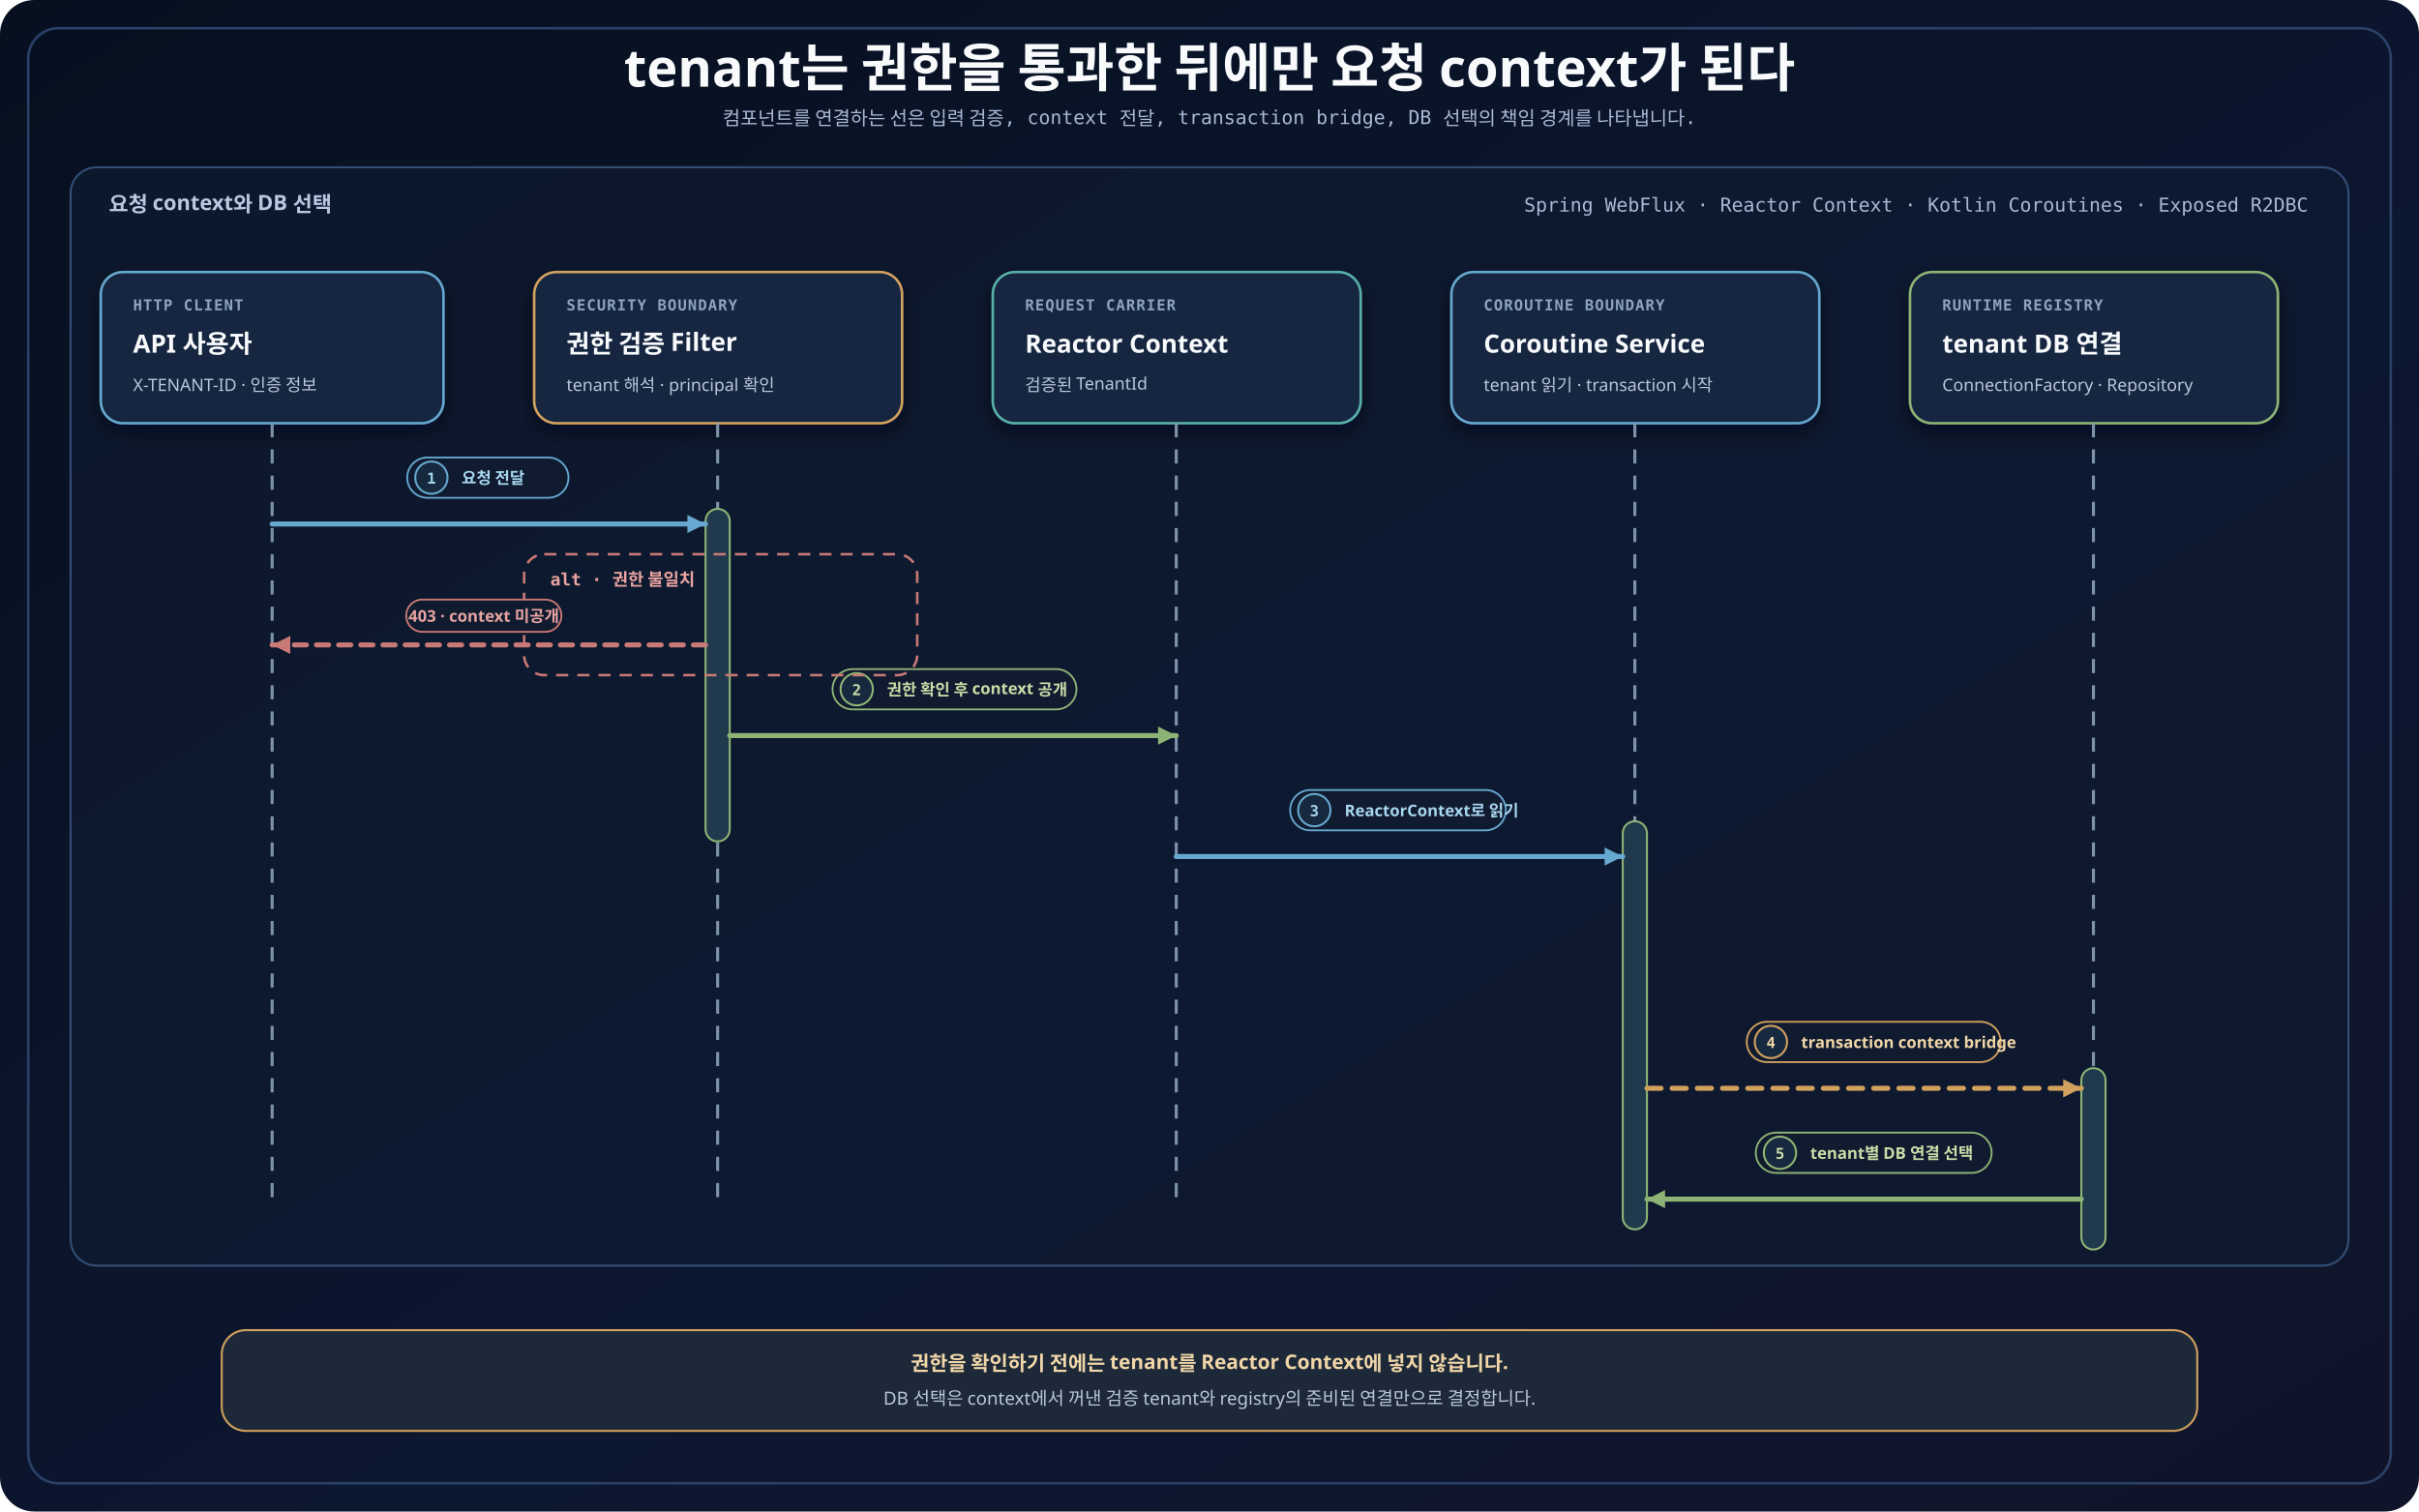
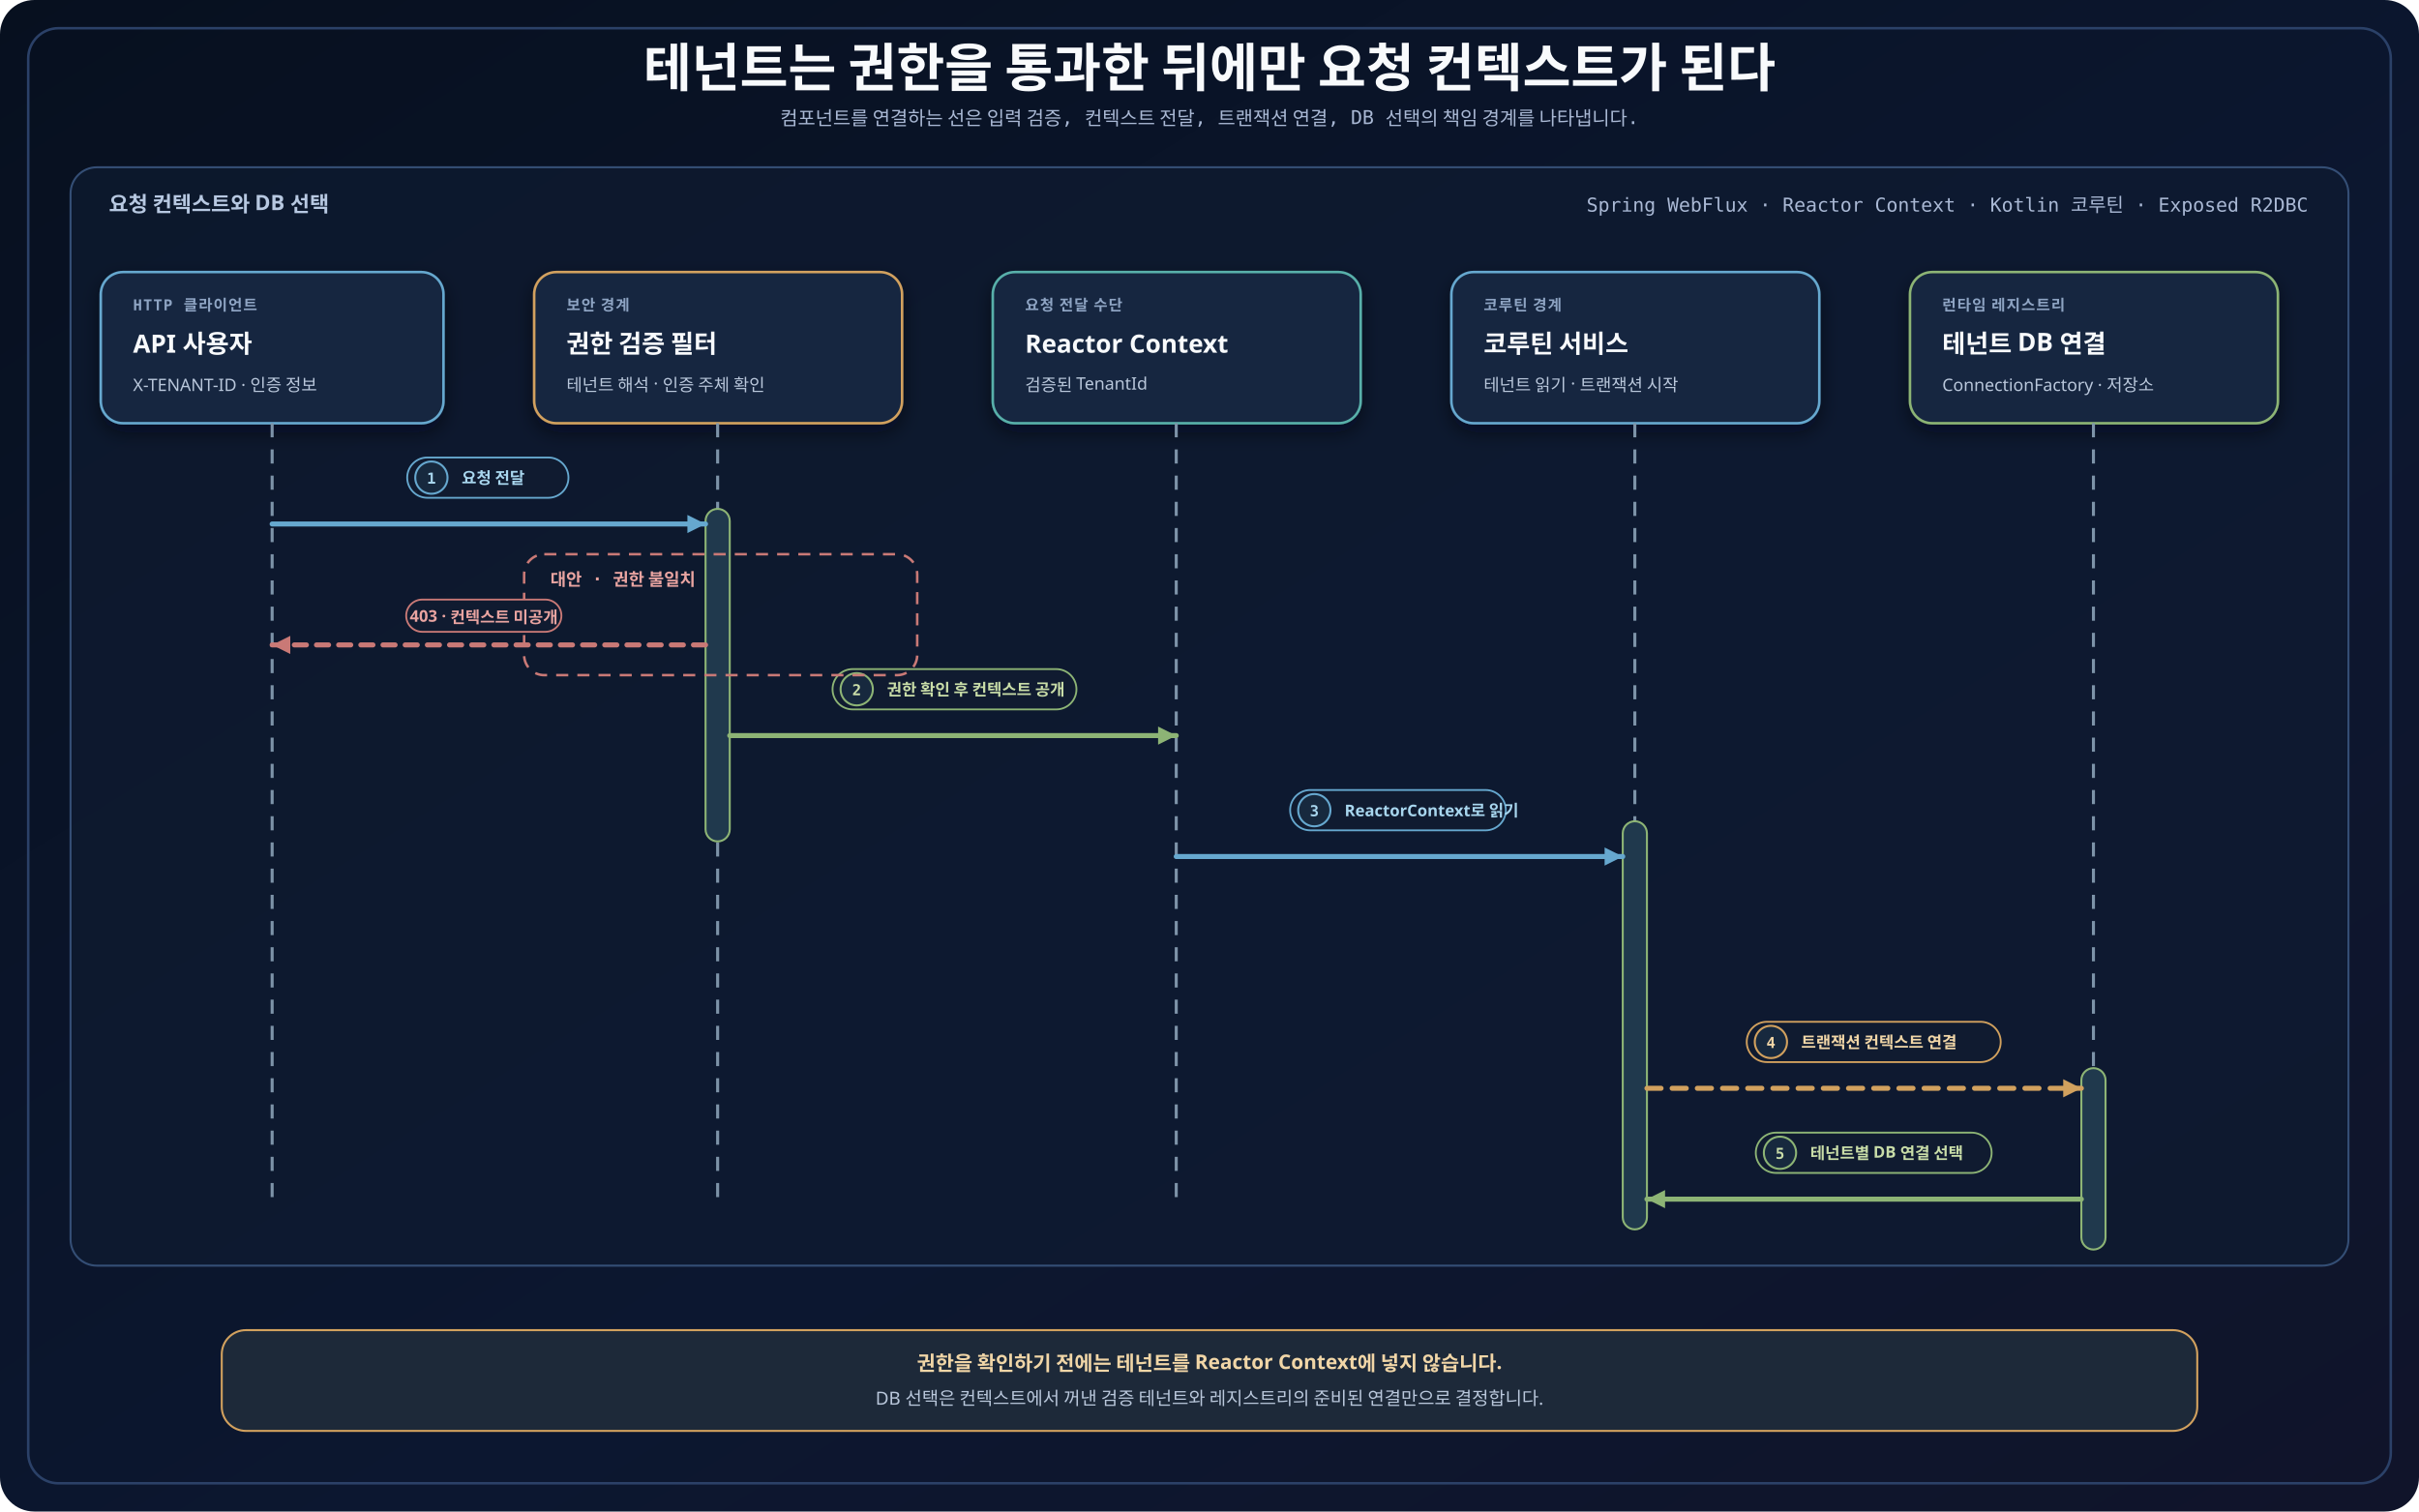
<svg xmlns="http://www.w3.org/2000/svg" width="2400" height="1500" viewBox="0 0 2400 1500" role="img" aria-labelledby="title desc">
  <defs>
    <linearGradient id="canvas" x1="0" y1="0" x2="1" y2="1">
      <stop offset="0" stop-color="#07101f" />
      <stop offset=".58" stop-color="#0c1730" />
      <stop offset="1" stop-color="#10142a" />
    </linearGradient>
    <filter id="shadow" x="-20%" y="-20%" width="140%" height="150%">
      <feDropShadow dx="0" dy="8" stdDeviation="9" flood-color="#020617" flood-opacity=".52" />
    </filter>
    <marker id="arrow-blue" markerWidth="28" markerHeight="28" refX="18" refY="9" orient="auto" markerUnits="userSpaceOnUse">
      <path d="M0 0 L18 9 L0 18 Z" fill="#66a8cf" />
    </marker>
    <marker id="arrow-green" markerWidth="28" markerHeight="28" refX="18" refY="9" orient="auto" markerUnits="userSpaceOnUse">
      <path d="M0 0 L18 9 L0 18 Z" fill="#8db475" />
    </marker>
    <marker id="arrow-amber" markerWidth="28" markerHeight="28" refX="18" refY="9" orient="auto" markerUnits="userSpaceOnUse">
      <path d="M0 0 L18 9 L0 18 Z" fill="#d2a15e" />
    </marker>
    <marker id="arrow-red" markerWidth="28" markerHeight="28" refX="18" refY="9" orient="auto" markerUnits="userSpaceOnUse">
      <path d="M0 0 L18 9 L0 18 Z" fill="#c97976" />
    </marker>
    <style>
      .title{font-family:'goorm Sans','Architects Daughter',sans-serif;font-size:52px;font-weight:700;fill:#f8fafc}.subtitle{font-family:'goorm Sans Code','Comic Mono',monospace;font-size:19px;fill:#a9b8d4}.frame{fill:none;stroke:#2b4168;stroke-width:2.5}.lane{fill:#0f1b31;fill-opacity:.72;stroke:#344e75;stroke-width:2}.laneTitle{font-family:'goorm Sans','Architects Daughter',sans-serif;font-size:21px;font-weight:700;fill:#b7c8e1}.card{fill:#162740;stroke:#6685aa;stroke-width:2.5;filter:url(#shadow)}.blue{stroke:#66a8cf}.green{stroke:#8db475}.amber{stroke:#d2a15e}.teal{stroke:#59b0aa}.eyebrow{font-family:'goorm Sans Code','Comic Mono',monospace;font-size:15px;font-weight:700;letter-spacing:1px;fill:#8ea4c3}.cardTitle{font-family:'goorm Sans','Architects Daughter',sans-serif;font-size:25px;font-weight:700;fill:#f8fafc}.cardBody{font-family:'goorm Sans','Architects Daughter',sans-serif;font-size:17px;fill:#b9c7db}.lifeline{stroke:#7d93a8;stroke-width:3;stroke-dasharray:14 12}.activation{fill:#20394d;stroke:#8db475;stroke-width:2}.connector{fill:none;stroke-width:5;stroke-linecap:round;stroke-linejoin:round}.request{stroke:#66a8cf}.state{stroke:#8db475}.metadata{stroke:#d2a15e;stroke-dasharray:14 11}.denied{stroke:#c97976;stroke-dasharray:12 10}.pill{fill:#101b30;stroke-width:1.8}.pillText{font-family:'goorm Sans','Architects Daughter',sans-serif;font-size:16px;font-weight:700}.badge{fill:#17293e;stroke-width:2}.badgeText{font-family:'goorm Sans Code','Comic Mono',monospace;font-size:15px;font-weight:700}.alt{fill:none;stroke:#c97976;stroke-width:2.5;stroke-dasharray:12 9}.altHead{font-family:'goorm Sans Code','Comic Mono',monospace;font-size:17px;font-weight:700;fill:#e9a4a1}.note{font-family:'goorm Sans','Architects Daughter',sans-serif;font-size:18px;fill:#b9c7db}.noteStrong{font-family:'goorm Sans','Architects Daughter',sans-serif;font-size:20px;font-weight:700;fill:#f1d6a7}
    </style>
  </defs>
  <rect width="2400" height="1500" rx="34" fill="url(#canvas)" />
  <rect class="frame" x="28" y="28" width="2344" height="1444" rx="30" />
-   <text class="title" x="1200" y="86" text-anchor="middle">tenant는 권한을 통과한 뒤에만 요청 context가 된다</text>
-   <text class="subtitle" x="1200" y="124" text-anchor="middle">컴포넌트를 연결하는 선은 입력 검증, context 전달, transaction bridge, DB 선택의 책임 경계를 나타냅니다.</text>
+   <text class="title" x="1200" y="86" text-anchor="middle">테넌트는 권한을 통과한 뒤에만 요청 컨텍스트가 된다</text>
+   <text class="subtitle" x="1200" y="124" text-anchor="middle">컴포넌트를 연결하는 선은 입력 검증, 컨텍스트 전달, 트랜잭션 연결, DB 선택의 책임 경계를 나타냅니다.</text>
  <rect class="lane" x="70" y="166" width="2260" height="1090" rx="26" />
-   <text class="laneTitle" x="108" y="210">요청 context와 DB 선택</text>
-   <text class="subtitle" x="2290" y="210" text-anchor="end">Spring WebFlux · Reactor Context · Kotlin Coroutines · Exposed R2DBC</text>
+   <text class="laneTitle" x="108" y="210">요청 컨텍스트와 DB 선택</text>
+   <text class="subtitle" x="2290" y="210" text-anchor="end">Spring WebFlux · Reactor Context · Kotlin 코루틴 · Exposed R2DBC</text>
  <g id="client">
    <rect class="card blue" x="100" y="270" width="340" height="150" rx="22" />
-     <text class="eyebrow" x="132" y="308">HTTP CLIENT</text>
+     <text class="eyebrow" x="132" y="308">HTTP 클라이언트</text>
    <text class="cardTitle" x="132" y="350">API 사용자</text>
    <text class="cardBody" x="132" y="388">X-TENANT-ID · 인증 정보</text>
  </g>
  <g id="auth">
    <rect class="card amber" x="530" y="270" width="365" height="150" rx="22" />
-     <text class="eyebrow" x="562" y="308">SECURITY BOUNDARY</text>
-     <text class="cardTitle" x="562" y="350">권한 검증 Filter</text>
-     <text class="cardBody" x="562" y="388">tenant 해석 · principal 확인</text>
+     <text class="eyebrow" x="562" y="308">보안 경계</text>
+     <text class="cardTitle" x="562" y="350">권한 검증 필터</text>
+     <text class="cardBody" x="562" y="388">테넌트 해석 · 인증 주체 확인</text>
  </g>
  <g id="context">
    <rect class="card teal" x="985" y="270" width="365" height="150" rx="22" />
-     <text class="eyebrow" x="1017" y="308">REQUEST CARRIER</text>
+     <text class="eyebrow" x="1017" y="308">요청 전달 수단</text>
    <text class="cardTitle" x="1017" y="350">Reactor Context</text>
    <text class="cardBody" x="1017" y="388">검증된 TenantId</text>
  </g>
  <g id="service">
    <rect class="card blue" x="1440" y="270" width="365" height="150" rx="22" />
-     <text class="eyebrow" x="1472" y="308">COROUTINE BOUNDARY</text>
-     <text class="cardTitle" x="1472" y="350">Coroutine Service</text>
-     <text class="cardBody" x="1472" y="388">tenant 읽기 · transaction 시작</text>
+     <text class="eyebrow" x="1472" y="308">코루틴 경계</text>
+     <text class="cardTitle" x="1472" y="350">코루틴 서비스</text>
+     <text class="cardBody" x="1472" y="388">테넌트 읽기 · 트랜잭션 시작</text>
  </g>
  <g id="registry">
    <rect class="card green" x="1895" y="270" width="365" height="150" rx="22" />
-     <text class="eyebrow" x="1927" y="308">RUNTIME REGISTRY</text>
-     <text class="cardTitle" x="1927" y="350">tenant DB 연결</text>
-     <text class="cardBody" x="1927" y="388">ConnectionFactory · Repository</text>
+     <text class="eyebrow" x="1927" y="308">런타임 레지스트리</text>
+     <text class="cardTitle" x="1927" y="350">테넌트 DB 연결</text>
+     <text class="cardBody" x="1927" y="388">ConnectionFactory · 저장소</text>
  </g>
  <path class="lifeline" d="M270 420 V1190" />
  <path class="lifeline" d="M712 420 V1190" />
  <path class="lifeline" d="M1167 420 V1190" />
  <path class="lifeline" d="M1622 420 V1190" />
  <path class="lifeline" d="M2077 420 V1190" />
  <rect class="activation" x="700" y="505" width="24" height="330" rx="12" />
  <rect class="activation" x="1610" y="815" width="24" height="405" rx="12" />
  <rect class="activation" x="2065" y="1060" width="24" height="180" rx="12" />
  <g data-from="client" data-to="auth">
    <path data-connector="request-to-auth" class="connector request" d="M270 520 H700" marker-end="url(#arrow-blue)" />
    <rect class="pill" x="404" y="454" width="160" height="40" rx="20" stroke="#66a8cf" />
    <circle class="badge" cx="428" cy="474" r="16" stroke="#66a8cf" />
    <text class="badgeText" x="428" y="480" text-anchor="middle" fill="#a8d6ee">1</text>
    <text class="pillText" x="458" y="480" fill="#a8d6ee">요청 전달</text>
  </g>
  <g data-from="auth" data-to="context">
    <path data-connector="authorized-tenant-to-context" class="connector state" d="M724 730 H1167" marker-end="url(#arrow-green)" />
    <rect class="pill" x="826" y="664" width="242" height="40" rx="20" stroke="#8db475" />
    <circle class="badge" cx="850" cy="684" r="16" stroke="#8db475" />
    <text class="badgeText" x="850" y="690" text-anchor="middle" fill="#c9dda8">2</text>
-     <text class="pillText" x="880" y="690" fill="#c9dda8">권한 확인 후 context 공개</text>
+     <text class="pillText" x="880" y="690" fill="#c9dda8">권한 확인 후 컨텍스트 공개</text>
  </g>
  <g data-from="context" data-to="service">
    <path data-connector="reactor-to-coroutine" class="connector request" d="M1167 850 H1610" marker-end="url(#arrow-blue)" />
    <rect class="pill" x="1280" y="784" width="214" height="40" rx="20" stroke="#66a8cf" />
    <circle class="badge" cx="1304" cy="804" r="16" stroke="#66a8cf" />
    <text class="badgeText" x="1304" y="810" text-anchor="middle" fill="#a8d6ee">3</text>
    <text class="pillText" x="1334" y="810" fill="#a8d6ee">ReactorContext로 읽기</text>
  </g>
  <g data-from="service" data-to="registry">
    <path data-connector="transaction-to-registry" class="connector metadata" d="M1634 1080 H2065" marker-end="url(#arrow-amber)" />
    <rect class="pill" x="1733" y="1014" width="252" height="40" rx="20" stroke="#d2a15e" />
    <circle class="badge" cx="1757" cy="1034" r="16" stroke="#d2a15e" />
    <text class="badgeText" x="1757" y="1040" text-anchor="middle" fill="#f1d6a7">4</text>
-     <text class="pillText" x="1787" y="1040" fill="#f1d6a7">transaction context bridge</text>
+     <text class="pillText" x="1787" y="1040" fill="#f1d6a7">트랜잭션 컨텍스트 연결</text>
  </g>
  <g data-from="registry" data-to="service">
    <path data-connector="connection-to-service" class="connector state" d="M2065 1190 H1634" marker-end="url(#arrow-green)" />
    <rect class="pill" x="1742" y="1124" width="234" height="40" rx="20" stroke="#8db475" />
    <circle class="badge" cx="1766" cy="1144" r="16" stroke="#8db475" />
    <text class="badgeText" x="1766" y="1150" text-anchor="middle" fill="#c9dda8">5</text>
-     <text class="pillText" x="1796" y="1150" fill="#c9dda8">tenant별 DB 연결 선택</text>
+     <text class="pillText" x="1796" y="1150" fill="#c9dda8">테넌트별 DB 연결 선택</text>
  </g>
  <rect class="alt" x="520" y="550" width="390" height="120" rx="20" />
-   <text class="altHead" x="546" y="581">alt · 권한 불일치</text>
+   <text class="altHead" x="546" y="581">대안 · 권한 불일치</text>
  <path class="connector denied" d="M700 640 H270" marker-end="url(#arrow-red)" />
  <rect class="pill" x="403" y="595" width="154" height="32" rx="16" stroke="#c97976" />
-   <text class="pillText" x="480" y="617" text-anchor="middle" fill="#e9a4a1">403 · context 미공개</text>
+   <text class="pillText" x="480" y="617" text-anchor="middle" fill="#e9a4a1">403 · 컨텍스트 미공개</text>
  <rect x="220" y="1320" width="1960" height="100" rx="24" fill="#1d2939" stroke="#d2a15e" stroke-width="2" />
-   <text class="noteStrong" x="1200" y="1360" text-anchor="middle">권한을 확인하기 전에는 tenant를 Reactor Context에 넣지 않습니다.</text>
-   <text class="note" x="1200" y="1394" text-anchor="middle">DB 선택은 context에서 꺼낸 검증 tenant와 registry의 준비된 연결만으로 결정합니다.</text>
+   <text class="noteStrong" x="1200" y="1360" text-anchor="middle">권한을 확인하기 전에는 테넌트를 Reactor Context에 넣지 않습니다.</text>
+   <text class="note" x="1200" y="1394" text-anchor="middle">DB 선택은 컨텍스트에서 꺼낸 검증 테넌트와 레지스트리의 준비된 연결만으로 결정합니다.</text>
</svg>
